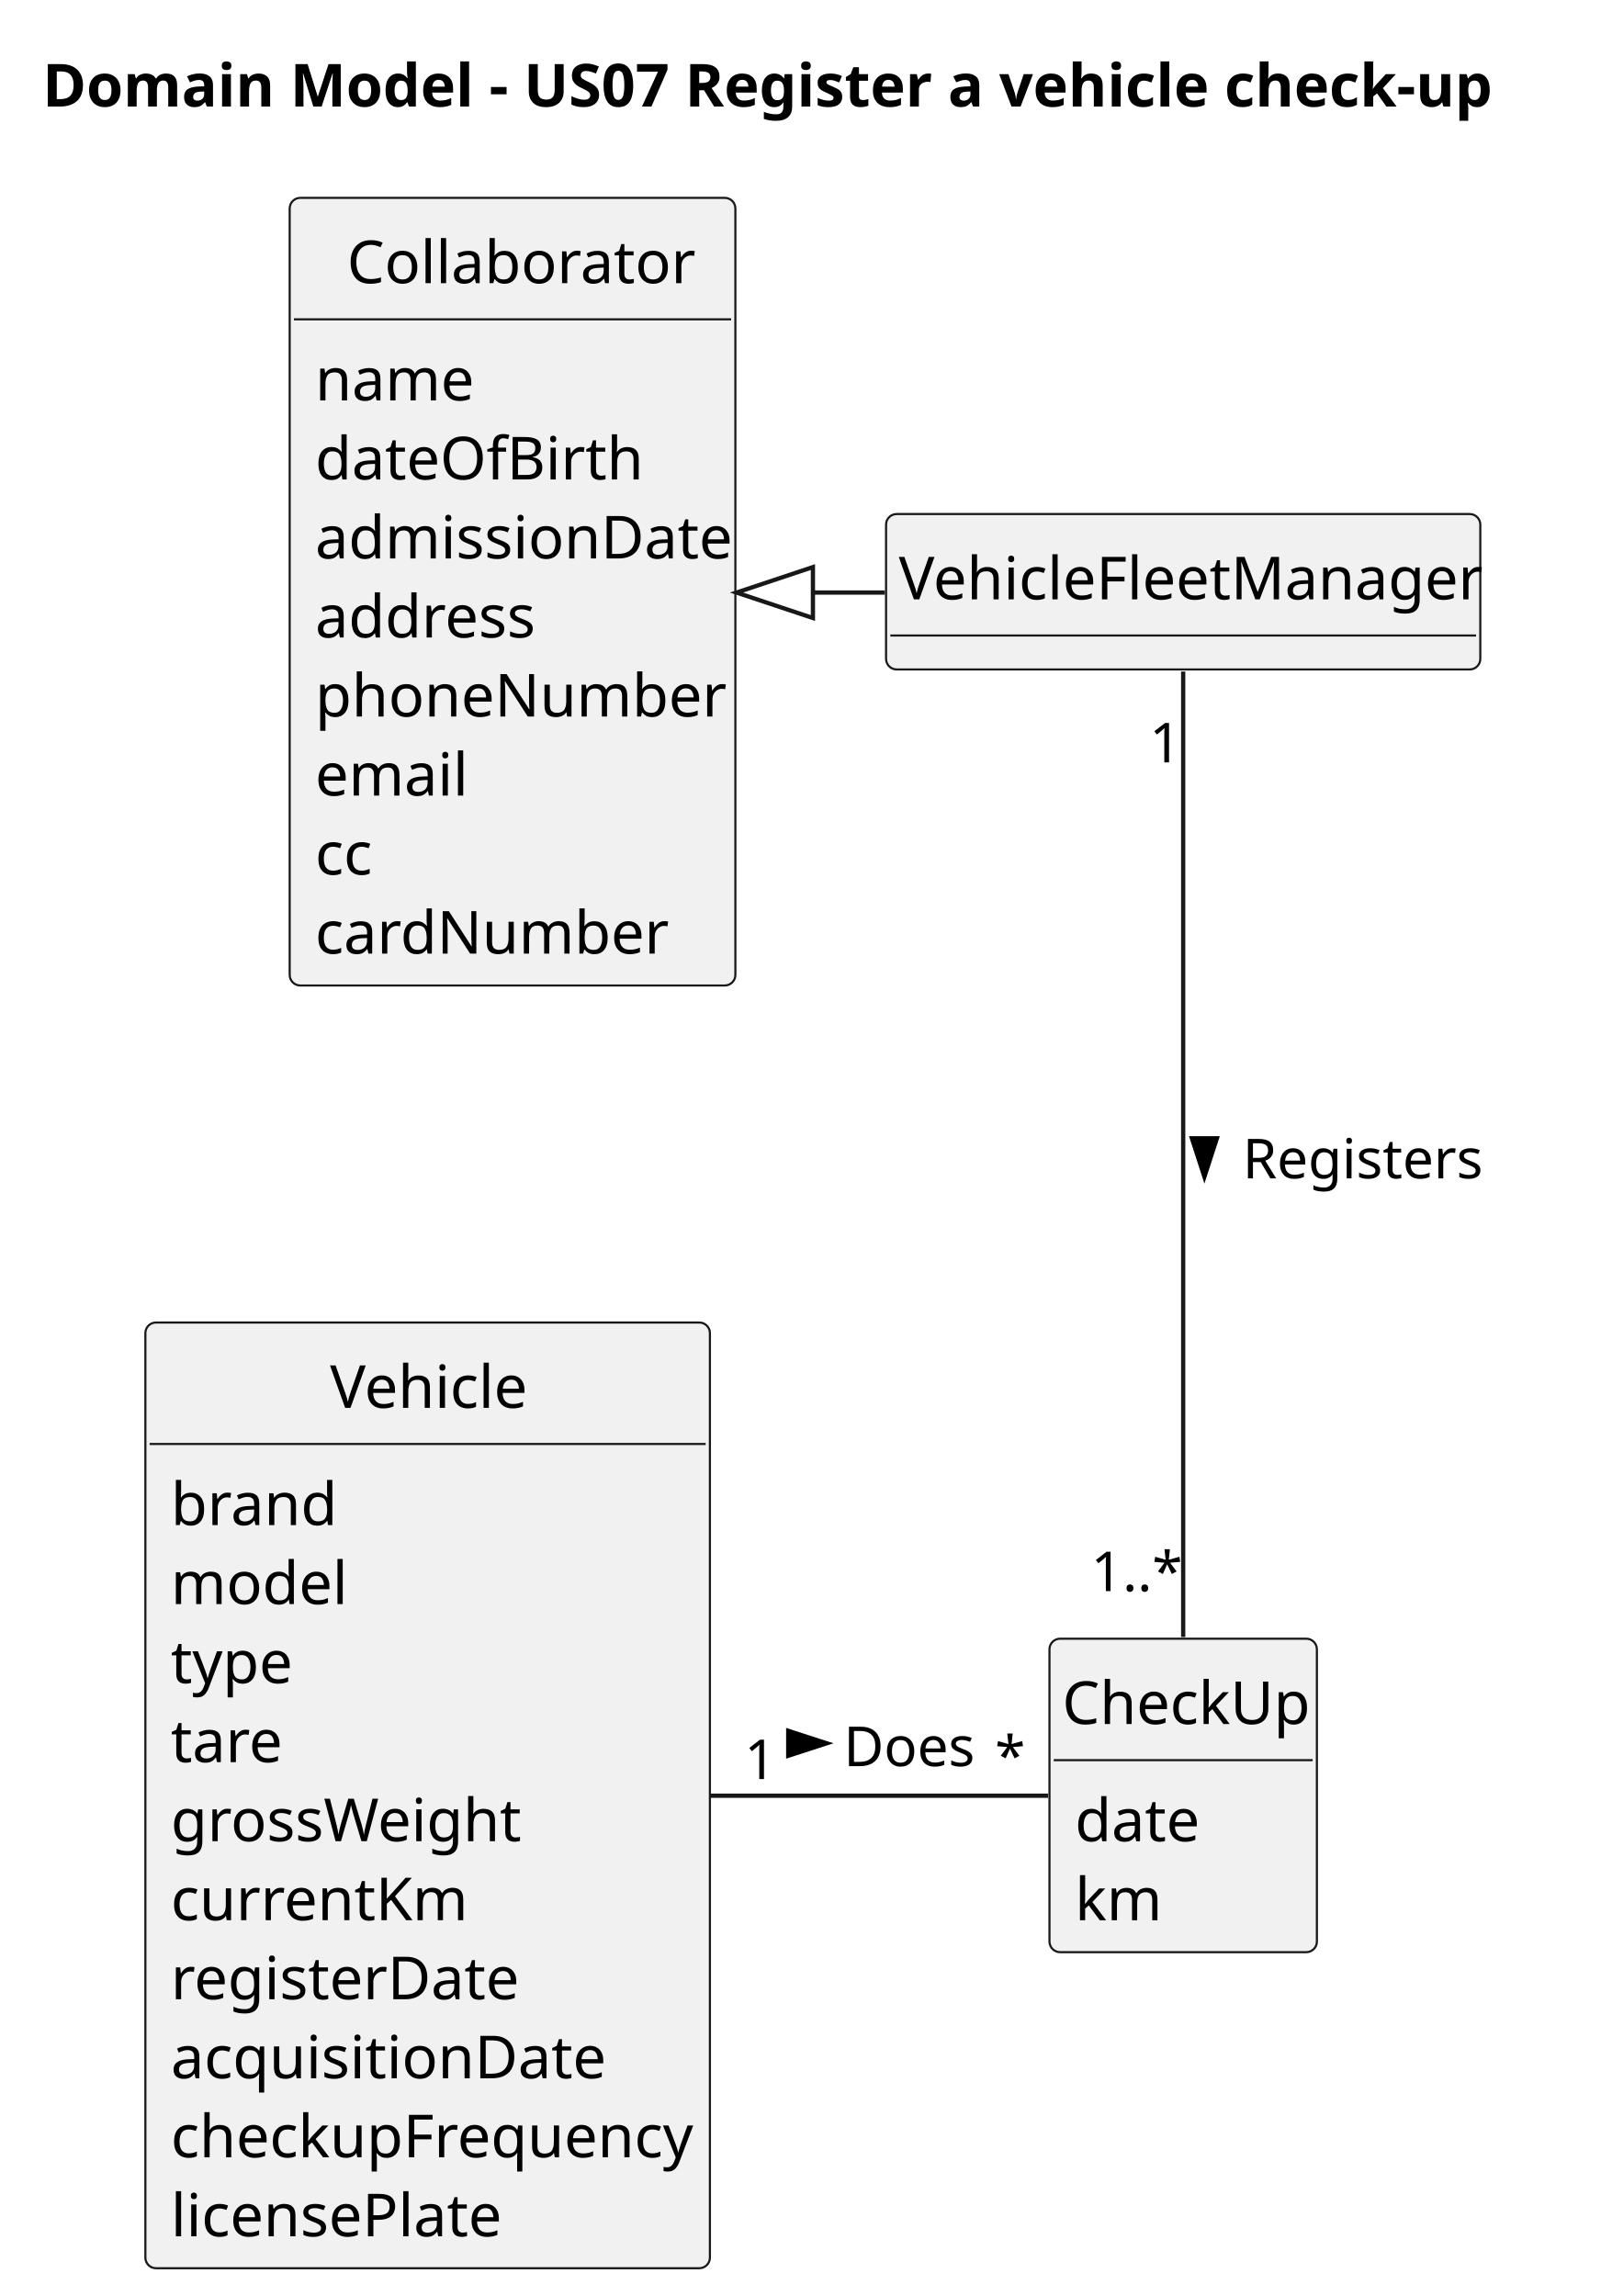
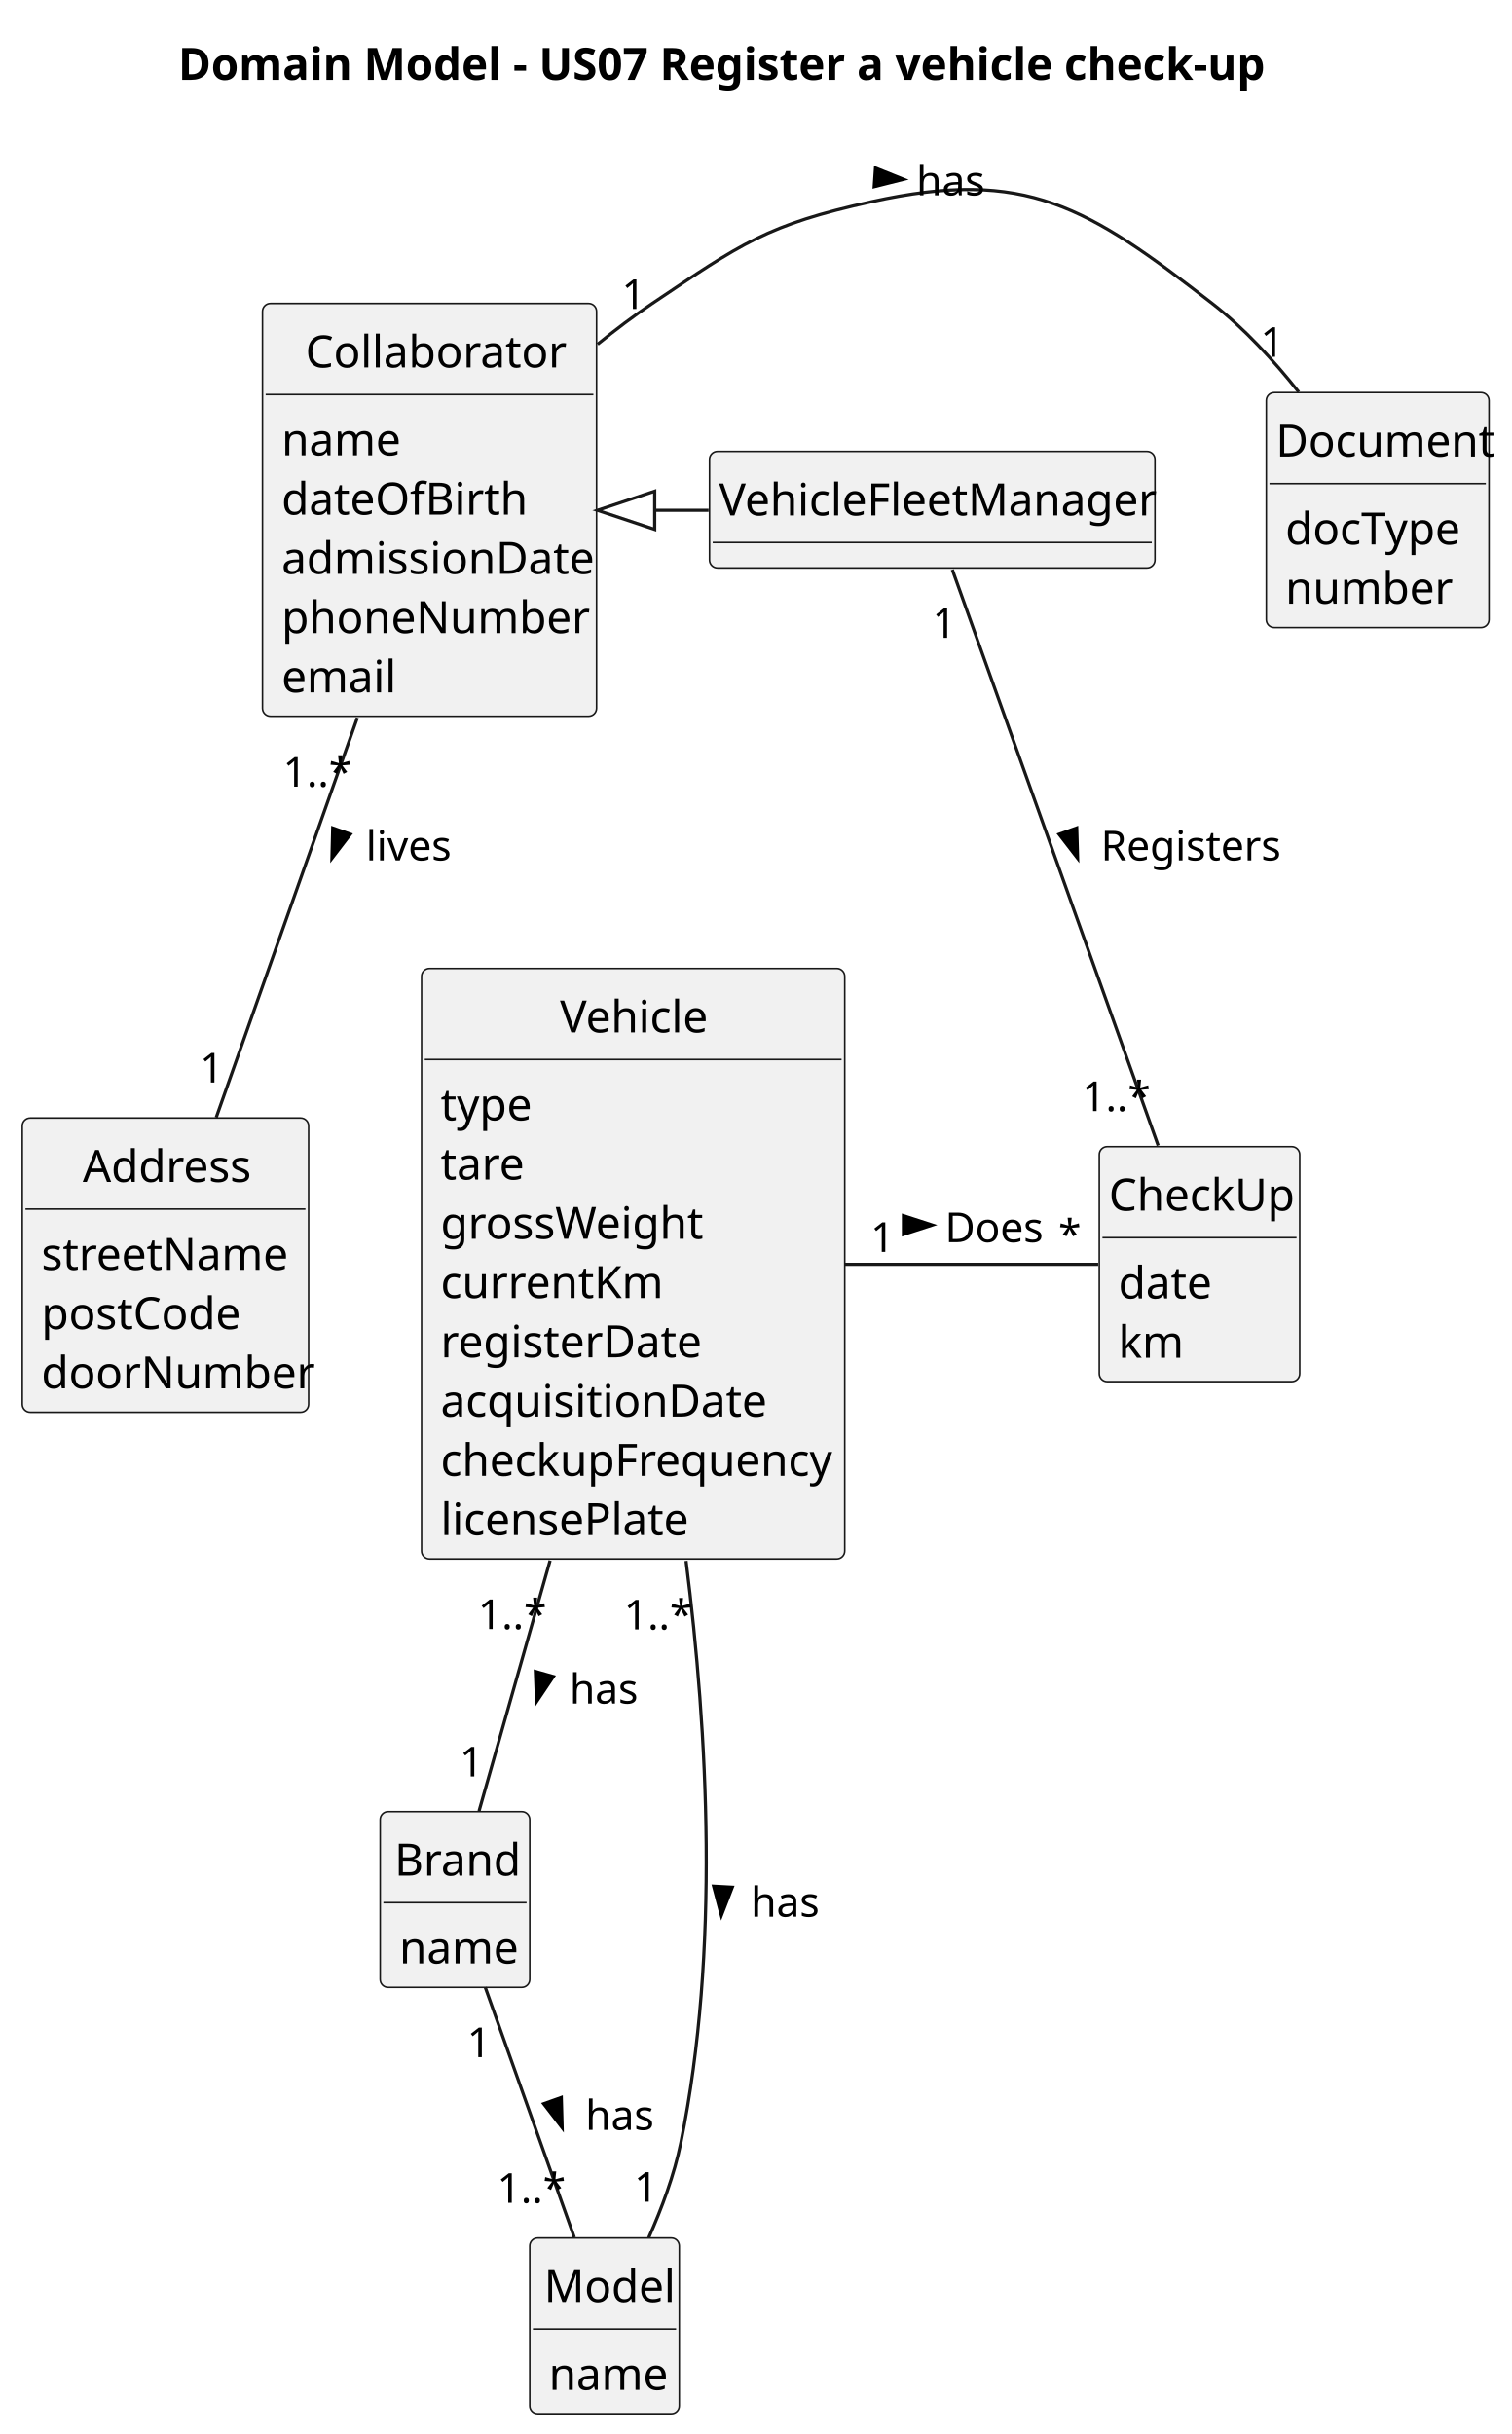
- <svg xmlns="http://www.w3.org/2000/svg" contentStyleType="text/css" height="541px" preserveAspectRatio="none" style="width:377px;height:541px;background:#FFFFFF;" version="1.1" viewBox="0 0 377 541" width="377px" zoomAndPan="magnify">
+ <svg xmlns="http://www.w3.org/2000/svg" contentStyleType="text/css" height="765px" preserveAspectRatio="none" style="width:475px;height:765px;background:#FFFFFF;" version="1.1" viewBox="0 0 475 765" width="475px" zoomAndPan="magnify">
  <defs />
  <g>
-     <text fill="#000000" font-family="sans-serif" font-size="14" font-weight="bold" lengthAdjust="spacing" textLength="349" x="10" y="25.107">Domain Model - US07 Register a vehicle check-up</text>
+     <text fill="#000000" font-family="sans-serif" font-size="14" font-weight="bold" lengthAdjust="spacing" textLength="349" x="56" y="25.107">Domain Model - US07 Register a vehicle check-up</text>
    <g id="elem_Collaborator">
-       <rect codeLine="10" fill="#F1F1F1" height="185.59" id="Collaborator" rx="2.5" ry="2.5" style="stroke:#181818;stroke-width:0.5;" width="105" x="68.25" y="46.621" />
-       <text fill="#000000" font-family="sans-serif" font-size="14" lengthAdjust="spacing" textLength="78" x="81.75" y="66.728">Collaborator</text>
-       <line style="stroke:#181818;stroke-width:0.5;" x1="69.25" x2="172.25" y1="75.242" y2="75.242" />
-       <text fill="#000000" font-family="sans-serif" font-size="14" lengthAdjust="spacing" textLength="35" x="74.25" y="94.35">name</text>
-       <text fill="#000000" font-family="sans-serif" font-size="14" lengthAdjust="spacing" textLength="72" x="74.25" y="112.971">dateOfBirth</text>
-       <text fill="#000000" font-family="sans-serif" font-size="14" lengthAdjust="spacing" textLength="93" x="74.25" y="131.592">admissionDate</text>
-       <text fill="#000000" font-family="sans-serif" font-size="14" lengthAdjust="spacing" textLength="51" x="74.25" y="150.213">address</text>
-       <text fill="#000000" font-family="sans-serif" font-size="14" lengthAdjust="spacing" textLength="89" x="74.25" y="168.834">phoneNumber</text>
-       <text fill="#000000" font-family="sans-serif" font-size="14" lengthAdjust="spacing" textLength="33" x="74.25" y="187.455">email</text>
-       <text fill="#000000" font-family="sans-serif" font-size="14" lengthAdjust="spacing" textLength="14" x="74.25" y="206.076">cc</text>
-       <text fill="#000000" font-family="sans-serif" font-size="14" lengthAdjust="spacing" textLength="77" x="74.25" y="224.697">cardNumber</text>
+       <rect codeLine="10" fill="#F1F1F1" height="129.727" id="Collaborator" rx="2.5" ry="2.5" style="stroke:#181818;stroke-width:0.5;" width="105" x="82.5" y="95.384" />
+       <text fill="#000000" font-family="sans-serif" font-size="14" lengthAdjust="spacing" textLength="78" x="96" y="115.491">Collaborator</text>
+       <line style="stroke:#181818;stroke-width:0.5;" x1="83.5" x2="186.5" y1="124.005" y2="124.005" />
+       <text fill="#000000" font-family="sans-serif" font-size="14" lengthAdjust="spacing" textLength="35" x="88.5" y="143.112">name</text>
+       <text fill="#000000" font-family="sans-serif" font-size="14" lengthAdjust="spacing" textLength="72" x="88.5" y="161.733">dateOfBirth</text>
+       <text fill="#000000" font-family="sans-serif" font-size="14" lengthAdjust="spacing" textLength="93" x="88.5" y="180.355">admissionDate</text>
+       <text fill="#000000" font-family="sans-serif" font-size="14" lengthAdjust="spacing" textLength="89" x="88.5" y="198.976">phoneNumber</text>
+       <text fill="#000000" font-family="sans-serif" font-size="14" lengthAdjust="spacing" textLength="33" x="88.5" y="217.597">email</text>
+     </g>
+     <g id="elem_Document">
+       <rect codeLine="18" fill="#F1F1F1" height="73.863" id="Document" rx="2.5" ry="2.5" style="stroke:#181818;stroke-width:0.5;" width="70" x="398" y="123.384" />
+       <text fill="#000000" font-family="sans-serif" font-size="14" lengthAdjust="spacing" textLength="64" x="401" y="143.491">Document</text>
+       <line style="stroke:#181818;stroke-width:0.5;" x1="399" x2="467" y1="152.005" y2="152.005" />
+       <text fill="#000000" font-family="sans-serif" font-size="14" lengthAdjust="spacing" textLength="55" x="404" y="171.112">docType</text>
+       <text fill="#000000" font-family="sans-serif" font-size="14" lengthAdjust="spacing" textLength="48" x="404" y="189.733">number</text>
+     </g>
+     <g id="elem_Address">
+       <rect codeLine="23" fill="#F1F1F1" height="92.484" id="Address" rx="2.5" ry="2.5" style="stroke:#181818;stroke-width:0.5;" width="90" x="7" y="351.384" />
+       <text fill="#000000" font-family="sans-serif" font-size="14" lengthAdjust="spacing" textLength="52" x="26" y="371.491">Address</text>
+       <line style="stroke:#181818;stroke-width:0.5;" x1="8" x2="96" y1="380.005" y2="380.005" />
+       <text fill="#000000" font-family="sans-serif" font-size="14" lengthAdjust="spacing" textLength="72" x="13" y="399.112">streetName</text>
+       <text fill="#000000" font-family="sans-serif" font-size="14" lengthAdjust="spacing" textLength="61" x="13" y="417.733">postCode</text>
+       <text fill="#000000" font-family="sans-serif" font-size="14" lengthAdjust="spacing" textLength="78" x="13" y="436.354">doorNumber</text>
    </g>
    <g id="elem_VehicleFleetManager">
-       <rect codeLine="21" fill="#F1F1F1" height="36.621" id="VehicleFleetManager" rx="2.5" ry="2.5" style="stroke:#181818;stroke-width:0.5;" width="140" x="208.75" y="121.121" />
-       <text fill="#000000" font-family="sans-serif" font-size="14" lengthAdjust="spacing" textLength="134" x="211.75" y="141.228">VehicleFleetManager</text>
-       <line style="stroke:#181818;stroke-width:0.5;" x1="209.75" x2="347.75" y1="149.742" y2="149.742" />
+       <rect codeLine="29" fill="#F1F1F1" height="36.621" id="VehicleFleetManager" rx="2.5" ry="2.5" style="stroke:#181818;stroke-width:0.5;" width="140" x="223" y="141.884" />
+       <text fill="#000000" font-family="sans-serif" font-size="14" lengthAdjust="spacing" textLength="134" x="226" y="161.991">VehicleFleetManager</text>
+       <line style="stroke:#181818;stroke-width:0.5;" x1="224" x2="362" y1="170.505" y2="170.505" />
    </g>
    <g id="elem_Vehicle">
-       <rect codeLine="24" fill="#F1F1F1" height="222.832" id="Vehicle" rx="2.5" ry="2.5" style="stroke:#181818;stroke-width:0.5;" width="133" x="34.25" y="311.621" />
-       <text fill="#000000" font-family="sans-serif" font-size="14" lengthAdjust="spacing" textLength="46" x="77.75" y="331.728">Vehicle</text>
-       <line style="stroke:#181818;stroke-width:0.5;" x1="35.25" x2="166.25" y1="340.242" y2="340.242" />
-       <text fill="#000000" font-family="sans-serif" font-size="14" lengthAdjust="spacing" textLength="37" x="40.25" y="359.35">brand</text>
-       <text fill="#000000" font-family="sans-serif" font-size="14" lengthAdjust="spacing" textLength="38" x="40.25" y="377.971">model</text>
-       <text fill="#000000" font-family="sans-serif" font-size="14" lengthAdjust="spacing" textLength="27" x="40.25" y="396.592">type</text>
-       <text fill="#000000" font-family="sans-serif" font-size="14" lengthAdjust="spacing" textLength="25" x="40.25" y="415.213">tare</text>
-       <text fill="#000000" font-family="sans-serif" font-size="14" lengthAdjust="spacing" textLength="79" x="40.25" y="433.834">grossWeight</text>
-       <text fill="#000000" font-family="sans-serif" font-size="14" lengthAdjust="spacing" textLength="65" x="40.25" y="452.455">currentKm</text>
-       <text fill="#000000" font-family="sans-serif" font-size="14" lengthAdjust="spacing" textLength="78" x="40.25" y="471.076">registerDate</text>
-       <text fill="#000000" font-family="sans-serif" font-size="14" lengthAdjust="spacing" textLength="97" x="40.25" y="489.697">acquisitionDate</text>
-       <text fill="#000000" font-family="sans-serif" font-size="14" lengthAdjust="spacing" textLength="121" x="40.25" y="508.318">checkupFrequency</text>
-       <text fill="#000000" font-family="sans-serif" font-size="14" lengthAdjust="spacing" textLength="76" x="40.25" y="526.939">licensePlate</text>
+       <rect codeLine="32" fill="#F1F1F1" height="185.59" id="Vehicle" rx="2.5" ry="2.5" style="stroke:#181818;stroke-width:0.5;" width="133" x="132.5" y="304.384" />
+       <text fill="#000000" font-family="sans-serif" font-size="14" lengthAdjust="spacing" textLength="46" x="176" y="324.491">Vehicle</text>
+       <line style="stroke:#181818;stroke-width:0.5;" x1="133.5" x2="264.5" y1="333.005" y2="333.005" />
+       <text fill="#000000" font-family="sans-serif" font-size="14" lengthAdjust="spacing" textLength="27" x="138.5" y="352.112">type</text>
+       <text fill="#000000" font-family="sans-serif" font-size="14" lengthAdjust="spacing" textLength="25" x="138.5" y="370.733">tare</text>
+       <text fill="#000000" font-family="sans-serif" font-size="14" lengthAdjust="spacing" textLength="79" x="138.5" y="389.354">grossWeight</text>
+       <text fill="#000000" font-family="sans-serif" font-size="14" lengthAdjust="spacing" textLength="65" x="138.5" y="407.976">currentKm</text>
+       <text fill="#000000" font-family="sans-serif" font-size="14" lengthAdjust="spacing" textLength="78" x="138.5" y="426.597">registerDate</text>
+       <text fill="#000000" font-family="sans-serif" font-size="14" lengthAdjust="spacing" textLength="97" x="138.5" y="445.218">acquisitionDate</text>
+       <text fill="#000000" font-family="sans-serif" font-size="14" lengthAdjust="spacing" textLength="121" x="138.5" y="463.839">checkupFrequency</text>
+       <text fill="#000000" font-family="sans-serif" font-size="14" lengthAdjust="spacing" textLength="76" x="138.5" y="482.46">licensePlate</text>
+     </g>
+     <g id="elem_Brand">
+       <rect codeLine="43" fill="#F1F1F1" height="55.242" id="Brand" rx="2.5" ry="2.5" style="stroke:#181818;stroke-width:0.5;" width="47" x="119.5" y="569.384" />
+       <text fill="#000000" font-family="sans-serif" font-size="14" lengthAdjust="spacing" textLength="38" x="124" y="589.491">Brand</text>
+       <line style="stroke:#181818;stroke-width:0.5;" x1="120.5" x2="165.5" y1="598.005" y2="598.005" />
+       <text fill="#000000" font-family="sans-serif" font-size="14" lengthAdjust="spacing" textLength="35" x="125.5" y="617.112">name</text>
+     </g>
+     <g id="elem_Model">
+       <rect codeLine="47" fill="#F1F1F1" height="55.242" id="Model" rx="2.5" ry="2.5" style="stroke:#181818;stroke-width:0.5;" width="47" x="166.5" y="703.384" />
+       <text fill="#000000" font-family="sans-serif" font-size="14" lengthAdjust="spacing" textLength="38" x="171" y="723.491">Model</text>
+       <line style="stroke:#181818;stroke-width:0.5;" x1="167.5" x2="212.5" y1="732.005" y2="732.005" />
+       <text fill="#000000" font-family="sans-serif" font-size="14" lengthAdjust="spacing" textLength="35" x="172.5" y="751.112">name</text>
    </g>
    <g id="elem_CheckUp">
-       <rect codeLine="37" fill="#F1F1F1" height="73.863" id="CheckUp" rx="2.5" ry="2.5" style="stroke:#181818;stroke-width:0.5;" width="63" x="247.25" y="386.121" />
-       <text fill="#000000" font-family="sans-serif" font-size="14" lengthAdjust="spacing" textLength="57" x="250.25" y="406.228">CheckUp</text>
-       <line style="stroke:#181818;stroke-width:0.5;" x1="248.25" x2="309.25" y1="414.742" y2="414.742" />
-       <text fill="#000000" font-family="sans-serif" font-size="14" lengthAdjust="spacing" textLength="28" x="253.25" y="433.85">date</text>
-       <text fill="#000000" font-family="sans-serif" font-size="14" lengthAdjust="spacing" textLength="18" x="253.25" y="452.471">km</text>
+       <rect codeLine="51" fill="#F1F1F1" height="73.863" id="CheckUp" rx="2.5" ry="2.5" style="stroke:#181818;stroke-width:0.5;" width="63" x="345.5" y="360.384" />
+       <text fill="#000000" font-family="sans-serif" font-size="14" lengthAdjust="spacing" textLength="57" x="348.5" y="380.491">CheckUp</text>
+       <line style="stroke:#181818;stroke-width:0.5;" x1="346.5" x2="407.5" y1="389.005" y2="389.005" />
+       <text fill="#000000" font-family="sans-serif" font-size="14" lengthAdjust="spacing" textLength="28" x="351.5" y="408.112">date</text>
+       <text fill="#000000" font-family="sans-serif" font-size="14" lengthAdjust="spacing" textLength="18" x="351.5" y="426.733">km</text>
+     </g>
+     <g id="link_Collaborator_Document">
+       <path codeLine="55" d="M187.84,108.194 C193.45,103.624 199.22,99.264 205,95.384 C233.06,76.544 240.99,70.664 274,63.384 C322.47,52.694 341.78,64.964 381,95.384 C391.05,103.174 400.33,113.294 408.19,123.214 " fill="none" id="Collaborator-Document" style="stroke:#181818;stroke-width:1.0;" />
+       <polygon fill="#000000" points="283.988,56.369,275.164,52.822,274.764,58.686,283.988,56.369" style="stroke:#000000;stroke-width:1.0;" />
+       <text fill="#000000" font-family="sans-serif" font-size="13" lengthAdjust="spacing" textLength="21" x="288" y="61.412">has</text>
+       <text fill="#000000" font-family="sans-serif" font-size="13" lengthAdjust="spacing" textLength="7" x="195.411" y="97.105">1</text>
+       <text fill="#000000" font-family="sans-serif" font-size="13" lengthAdjust="spacing" textLength="7" x="396.147" y="112.145">1</text>
+     </g>
+     <g id="link_Collaborator_Address">
+       <path codeLine="57" d="M112.32,225.594 C98.26,265.414 80.54,315.594 67.95,351.234 " fill="none" id="Collaborator-Address" style="stroke:#181818;stroke-width:1.0;" />
+       <polygon fill="#000000" points="104.335,269.744,110.118,262.194,104.576,260.236,104.335,269.744" style="stroke:#000000;stroke-width:1.0;" />
+       <text fill="#000000" font-family="sans-serif" font-size="13" lengthAdjust="spacing" textLength="25" x="115" y="270.412">lives</text>
+       <text fill="#000000" font-family="sans-serif" font-size="13" lengthAdjust="spacing" textLength="20" x="88.95" y="247.253">1..*</text>
+       <text fill="#000000" font-family="sans-serif" font-size="13" lengthAdjust="spacing" textLength="7" x="62.779" y="340.221">1</text>
    </g>
    <g id="link_Collaborator_VehicleFleetManager">
-       <path codeLine="42" d="M191.52,139.621 C203.17,139.621 196.81,139.621 208.46,139.621 " fill="none" id="Collaborator-backto-VehicleFleetManager" style="stroke:#181818;stroke-width:1.0;" />
-       <polygon fill="none" points="173.52,139.621,191.52,145.621,191.52,133.621,173.52,139.621" style="stroke:#181818;stroke-width:1.0;" />
+       <path codeLine="58" d="M205.77,160.384 C217.42,160.384 211.06,160.384 222.71,160.384 " fill="none" id="Collaborator-backto-VehicleFleetManager" style="stroke:#181818;stroke-width:1.0;" />
+       <polygon fill="none" points="187.77,160.384,205.77,166.384,205.77,154.384,187.77,160.384" style="stroke:#181818;stroke-width:1.0;" />
    </g>
    <g id="link_VehicleFleetManager_CheckUp">
-       <path codeLine="43" d="M278.75,158.231 C278.75,203.491 278.75,324.591 278.75,385.731 " fill="none" id="VehicleFleetManager-CheckUp" style="stroke:#181818;stroke-width:1.0;" />
-       <polygon fill="#000000" points="283.75,277.267,286.689,268.221,280.811,268.221,283.75,277.267" style="stroke:#000000;stroke-width:1.0;" />
-       <text fill="#000000" font-family="sans-serif" font-size="13" lengthAdjust="spacing" textLength="55" x="292.75" y="277.649">Registers</text>
-       <text fill="#000000" font-family="sans-serif" font-size="13" lengthAdjust="spacing" textLength="7" x="270.809" y="179.635">1</text>
-       <text fill="#000000" font-family="sans-serif" font-size="13" lengthAdjust="spacing" textLength="20" x="257.031" y="374.909">1..*</text>
+       <path codeLine="60" d="M299.31,179.044 C313.01,217.364 345.69,308.804 364,360.024 " fill="none" id="VehicleFleetManager-CheckUp" style="stroke:#181818;stroke-width:1.0;" />
+       <polygon fill="#000000" points="338.683,269.738,338.406,260.231,332.871,262.209,338.683,269.738" style="stroke:#000000;stroke-width:1.0;" />
+       <text fill="#000000" font-family="sans-serif" font-size="13" lengthAdjust="spacing" textLength="55" x="346" y="270.412">Registers</text>
+       <text fill="#000000" font-family="sans-serif" font-size="13" lengthAdjust="spacing" textLength="7" x="293.065" y="200.461">1</text>
+       <text fill="#000000" font-family="sans-serif" font-size="13" lengthAdjust="spacing" textLength="20" x="340.047" y="349.207">1..*</text>
    </g>
    <g id="link_Vehicle_CheckUp">
-       <path codeLine="44" d="M167.28,423.121 C194.54,423.121 224.8,423.121 246.91,423.121 " fill="none" id="Vehicle-CheckUp" style="stroke:#181818;stroke-width:1.0;" />
-       <polygon fill="#000000" points="194.75,410.767,185.705,407.828,185.705,413.705,194.75,410.767" style="stroke:#000000;stroke-width:1.0;" />
-       <text fill="#000000" font-family="sans-serif" font-size="13" lengthAdjust="spacing" textLength="30" x="198.75" y="416.149">Does</text>
-       <text fill="#000000" font-family="sans-serif" font-size="13" lengthAdjust="spacing" textLength="7" x="175.377" y="419.193">1</text>
-       <text fill="#000000" font-family="sans-serif" font-size="13" lengthAdjust="spacing" textLength="5" x="234.398" y="418.337">*</text>
+       <path codeLine="61" d="M265.53,397.384 C292.79,397.384 323.05,397.384 345.16,397.384 " fill="none" id="Vehicle-CheckUp" style="stroke:#181818;stroke-width:1.0;" />
+       <polygon fill="#000000" points="293,385.029,283.955,382.09,283.955,387.968,293,385.029" style="stroke:#000000;stroke-width:1.0;" />
+       <text fill="#000000" font-family="sans-serif" font-size="13" lengthAdjust="spacing" textLength="30" x="297" y="390.412">Does</text>
+       <text fill="#000000" font-family="sans-serif" font-size="13" lengthAdjust="spacing" textLength="7" x="273.627" y="393.47">1</text>
+       <text fill="#000000" font-family="sans-serif" font-size="13" lengthAdjust="spacing" textLength="5" x="332.648" y="392.599">*</text>
+     </g>
+     <g id="link_Vehicle_Brand">
+       <path codeLine="63" d="M172.89,490.484 C164.73,519.244 156.36,548.764 150.56,569.214 " fill="none" id="Vehicle-Brand" style="stroke:#181818;stroke-width:1.0;" />
+       <polygon fill="#000000" points="168.636,534.84,173.931,526.94,168.276,525.336,168.636,534.84" style="stroke:#000000;stroke-width:1.0;" />
+       <text fill="#000000" font-family="sans-serif" font-size="13" lengthAdjust="spacing" textLength="21" x="179" y="535.412">has</text>
+       <text fill="#000000" font-family="sans-serif" font-size="13" lengthAdjust="spacing" textLength="20" x="150.238" y="511.999">1..*</text>
+       <text fill="#000000" font-family="sans-serif" font-size="13" lengthAdjust="spacing" textLength="7" x="144.448" y="558.335">1</text>
+     </g>
+     <g id="link_Brand_Model">
+       <path codeLine="64" d="M152.51,624.594 C160.67,647.494 172.35,680.324 180.5,703.214 " fill="none" id="Brand-Model" style="stroke:#181818;stroke-width:1.0;" />
+       <polygon fill="#000000" points="176.677,668.74,176.412,659.233,170.875,661.204,176.677,668.74" style="stroke:#000000;stroke-width:1.0;" />
+       <text fill="#000000" font-family="sans-serif" font-size="13" lengthAdjust="spacing" textLength="21" x="184" y="669.412">has</text>
+       <text fill="#000000" font-family="sans-serif" font-size="13" lengthAdjust="spacing" textLength="7" x="146.825" y="646.548">1</text>
+       <text fill="#000000" font-family="sans-serif" font-size="13" lengthAdjust="spacing" textLength="20" x="156.234" y="692.335">1..*</text>
+     </g>
+     <g id="link_Vehicle_Model">
+       <path codeLine="66" d="M215.62,490.594 C222.44,544.394 226.23,613.294 214,673.384 C211.94,683.514 207.99,694.074 203.89,703.294 " fill="none" id="Vehicle-Model" style="stroke:#181818;stroke-width:1.0;" />
+       <polygon fill="#000000" points="226.725,602.022,230.157,593.152,224.288,592.828,226.725,602.022" style="stroke:#000000;stroke-width:1.0;" />
+       <text fill="#000000" font-family="sans-serif" font-size="13" lengthAdjust="spacing" textLength="21" x="236" y="602.412">has</text>
+       <text fill="#000000" font-family="sans-serif" font-size="13" lengthAdjust="spacing" textLength="20" x="196.106" y="512.117">1..*</text>
+       <text fill="#000000" font-family="sans-serif" font-size="13" lengthAdjust="spacing" textLength="7" x="199.293" y="691.982">1</text>
    </g>
  </g>
</svg>
